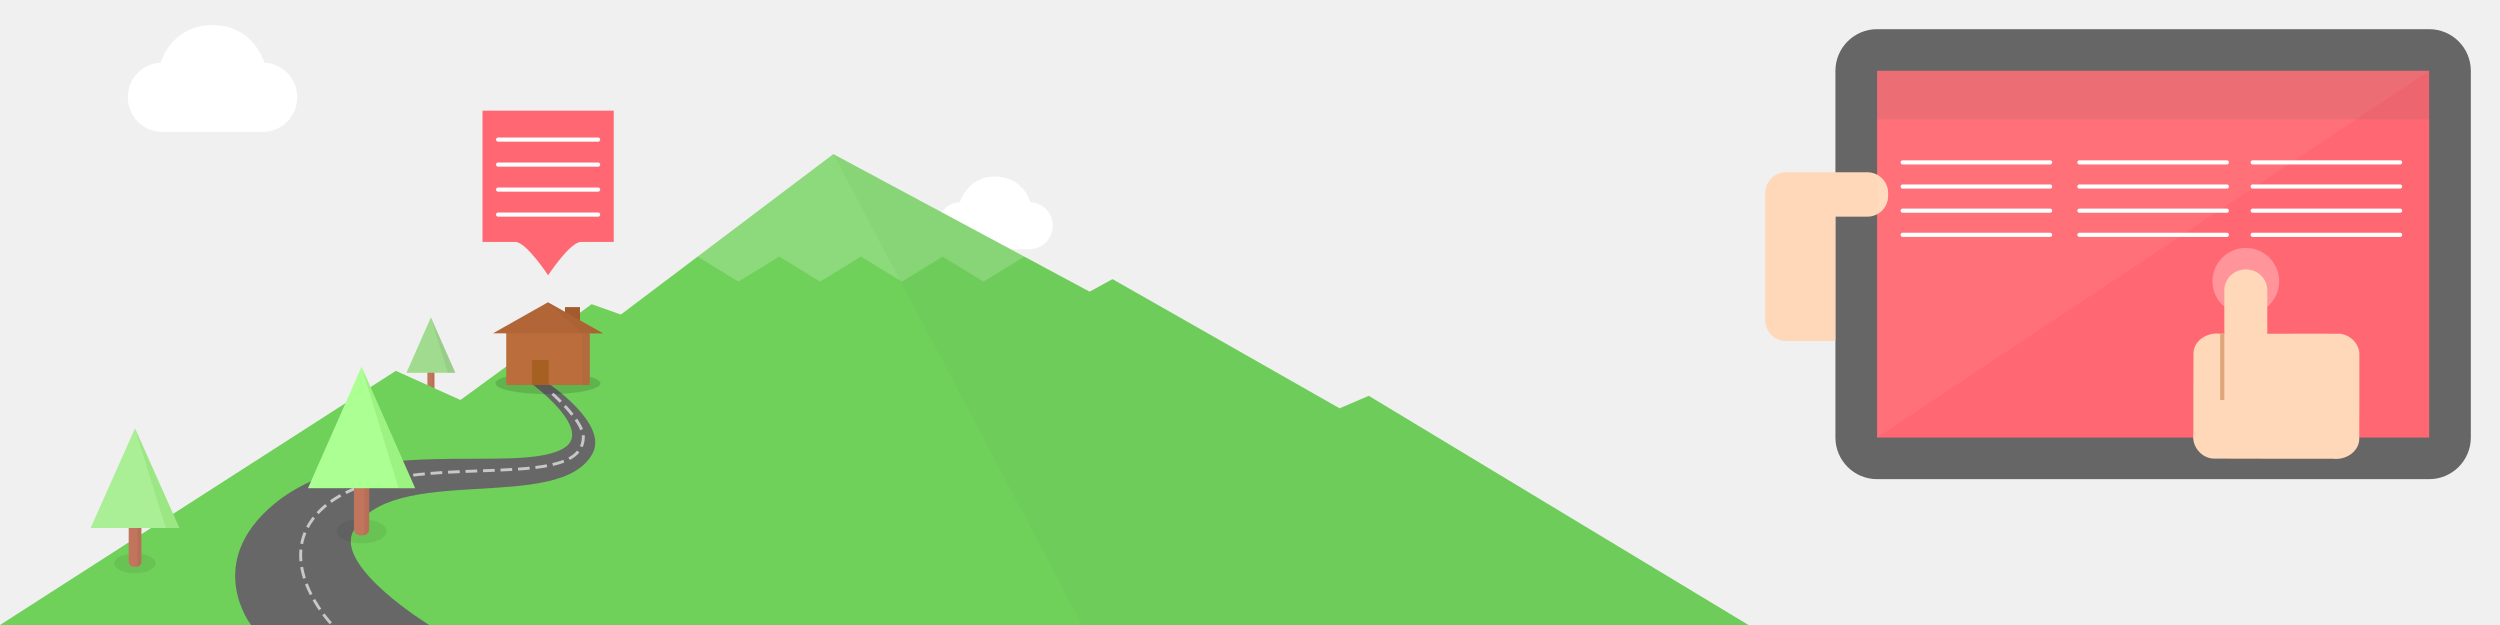
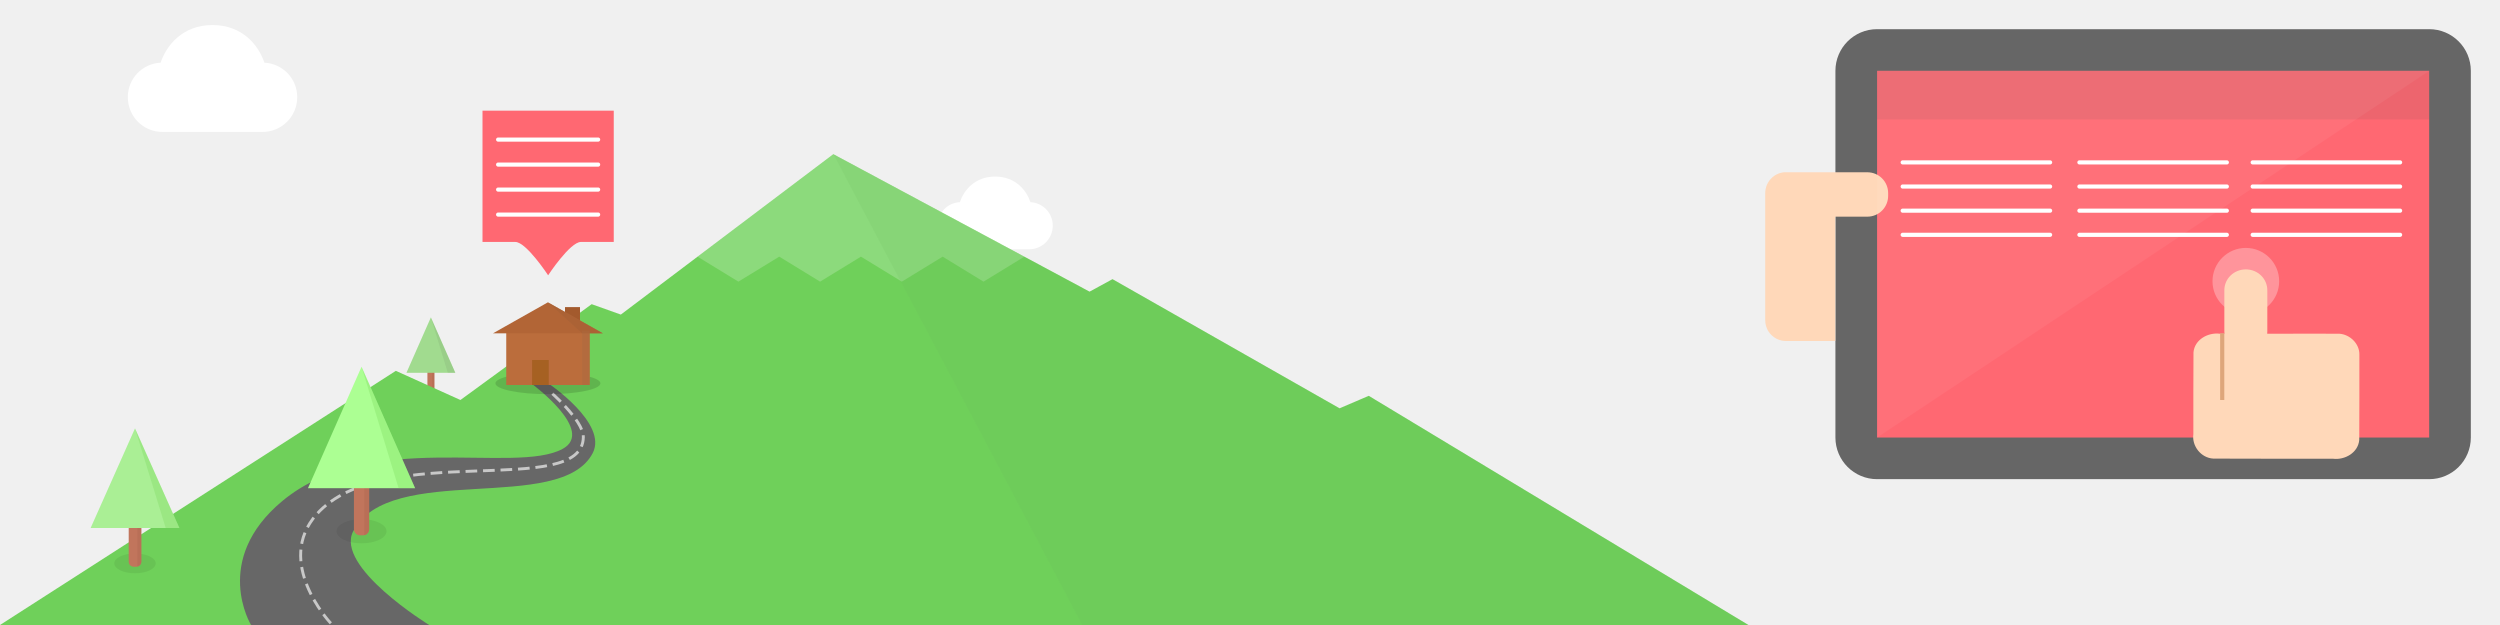
<svg xmlns="http://www.w3.org/2000/svg" xmlns:ns1="http://www.openswatchbook.org/uri/2009/osb" version="1.1" id="Icon" x="0px" y="0px" viewBox="176 76 600 150" enable-background="new 176 76 48 48" xml:space="preserve" width="100%" height="100%">
  <defs id="defs26">
    <marker orient="auto" refY="0.0" refX="0.0" id="TriangleOutL" style="overflow:visible">
      <path id="path4035" d="M 5.77,0.0 L -2.88,5.0 L -2.88,-5.0 L 5.77,0.0 z " style="fill-rule:evenodd;stroke:#000000;stroke-width:1.0pt;marker-start:none" transform="scale(0.8)" />
    </marker>
    <marker orient="auto" refY="0.0" refX="0.0" id="DotL" style="overflow:visible">
      <path id="path3968" d="M -2.5,-1.0 C -2.5,1.76 -4.74,4.0 -7.5,4.0 C -10.26,4.0 -12.5,1.76 -12.5,-1.0 C -12.5,-3.76 -10.26,-6.0 -7.5,-6.0 C -4.74,-6.0 -2.5,-3.76 -2.5,-1.0 z " style="fill-rule:evenodd;stroke:#000000;stroke-width:1.0pt;marker-start:none;marker-end:none" transform="scale(0.8) translate(7.4, 1)" />
    </marker>
    <marker orient="auto" refY="0.0" refX="0.0" id="Arrow2Lstart" style="overflow:visible">
      <path id="path3924" style="font-size:12.0;fill-rule:evenodd;stroke-width:0.625;stroke-linejoin:round" d="M 8.719,4.034 L -2.207,0.016 L 8.719,-4.002 C 6.973,-1.63 6.983,1.616 8.719,4.034 z " transform="scale(1.1) translate(1,0)" />
    </marker>
    <linearGradient id="linearGradient6288" ns1:paint="solid">
      <stop style="stop-color:#ffffff;stop-opacity:1;" offset="0" id="stop6290" />
    </linearGradient>
    <marker orient="auto" refY="0" refX="0" id="Arrow1Lstart" style="overflow:visible">
      <path id="path3789" d="M 0,0 5,-5 -12.5,0 5,5 0,0 z" style="fill-rule:evenodd;stroke:#000000;stroke-width:1pt;marker-start:none" transform="matrix(0.8,0,0,0.8,10,0)" />
    </marker>
    <filter id="filter3450" width="1.5" height="1.5" x="-0.25" y="-0.25" color-interpolation-filters="sRGB">
      <feGaussianBlur id="feGaussianBlur3452" in="SourceAlpha" stdDeviation="1" result="blur" />
      <feColorMatrix id="feColorMatrix3454" result="bluralpha" type="matrix" values="1 0 0 0 0 0 1 0 0 0 0 0 1 0 0 0 0 0 0.1 0 " />
      <feOffset id="feOffset3456" in="bluralpha" dx="0" dy="-1" result="offsetBlur" />
      <feMerge id="feMerge3458">
        <feMergeNode id="feMergeNode3460" in="offsetBlur" />
        <feMergeNode id="feMergeNode3462" in="SourceGraphic" />
      </feMerge>
    </filter>
  </defs>
  <linearGradient id="SVGID_1_" gradientUnits="userSpaceOnUse" x1="71.366" y1="132.875" x2="71.366" y2="121.375" gradientTransform="matrix(4.1667,0,0,-4.1667,-97.3177,709.646)">
    <stop offset="0" style="stop-color:#d02df9;stop-opacity:1;" id="stop4" />
    <stop id="stop6312" style="stop-color:#e73399;stop-opacity:1;" offset="0.5" />
    <stop offset="1" style="stop-color:#ff963a;stop-opacity:1;" id="stop6" />
  </linearGradient>
  <g id="W0qAS3_2_" transform="translate(0,102)">
    <g id="g11">
      <g id="g13" />
    </g>
  </g>
  <path style="fill:#ffffff;fill-opacity:1;stroke:none" d="m 406.362,124.519 c -2.998,0.157 -5.357,2.595 -5.357,5.633 0,3.14 2.514,5.676 5.655,5.676 l 16.326,0 c 3.14,0 5.676,-2.535 5.676,-5.676 0,-3.035 -2.363,-5.472 -5.357,-5.633 -0.933,-2.786 -3.545,-6.143 -8.471,-6.143 -4.926,0 -7.538,3.358 -8.471,6.143 z" id="rect3851-9" />
  <rect style="fill:#c1755c;fill-opacity:1;stroke:none" id="rect3874-2-5" width="1.665" height="7.534" x="278.578" y="163.094" ry="0.663" />
  <path style="opacity:0.602;fill:#b46c54;fill-opacity:1;stroke:none" d="m 279.715,163.111 0,7.499 c 0.303,-0.062 0.527,-0.32 0.527,-0.642 l 0,-6.216 c 0,-0.321 -0.225,-0.58 -0.527,-0.642 z" id="rect3874-2-0-5" />
  <path style="fill:#a1db8f;fill-opacity:1;stroke:none" id="path3876-8-1" d="M 43.677,55.951 76.5,-0.901 109.323,55.951 z" transform="matrix(0.1786547,0,0,0.2338268,265.7429,152.3826)" />
  <path style="opacity:0.221;fill:#7aa06e;fill-opacity:1;stroke:none" d="m 283.468,165.469 -4.058,-13.297 5.864,13.293 z" id="path3876-8-4-7" />
  <path style="fill:#6fd05a;fill-opacity:1;stroke:none" d="m 176,226 95,-61 15.5,7 31.5,-23 7,2.5 51,-38.5 61.5,33 5.5,-3 54.5,31 7,-3 91.125,55 z" id="path3870" />
  <path style="fill:#ff6872;fill-opacity:1;stroke:none" d="m 291.8,102.567 c 10.5,0 21,0 31.5,0 0,10.5 0,21 0,31.5 -2.625,0 -5.25,0 -7.875,0 -2.625,0 -7.875,8 -7.875,8 0,0 -5.25,-8 -7.875,-8 -2.625,0 -5.25,0 -7.875,0 0,-10.5 0,-21 0,-31.5 z" id="rect3933" />
  <rect style="fill:#ff6872;fill-opacity:1;stroke:#666666;stroke-width:10;stroke-linecap:round;stroke-linejoin:round;stroke-miterlimit:4;stroke-opacity:1;stroke-dasharray:none;stroke-dashoffset:0" id="rect3999" width="142.5" height="98" x="621.5" y="88" rx="5" ry="5" />
  <path style="opacity:0.292;fill:#ffffff;fill-opacity:1;stroke:none" id="path5345" d="m 379.5,56.75 a 11.75,11.75 0 1 1 -23.5,0 11.75,11.75 0 1 1 23.5,0 z" transform="matrix(0.6808511,0,0,0.6808511,464.617,104.8617)" />
  <path style="fill:#ffd8b9;fill-opacity:1;stroke:none" d="m 715,140.656 c -2.862,0 -5.156,2.23 -5.156,5 l 0,9.844 c 0,0.205 0.007,0.395 0.031,0.594 -0.364,-4.2e-4 -0.73,6.1e-4 -1.094,0 -2.852,-0.364 -6.075,1.401 -6.344,4.469 -0.063,6.537 -0.013,13.087 -0.031,19.625 -0.401,2.872 1.851,5.716 4.781,5.875 9.568,0.06 19.149,0.014 28.719,0.031 2.852,0.364 6.044,-1.432 6.312,-4.5 0.063,-6.836 0.013,-13.663 0.031,-20.5 0.046,-2.605 -2.247,-4.816 -4.781,-5 -4.784,-0.03 -9.559,-0.004 -14.344,0 l -3,0 c 0.025,-0.198 0.031,-0.389 0.031,-0.594 l 0,-9.844 c 0,-2.77 -2.294,-5 -5.156,-5 z" id="rect4058" />
  <path style="fill:none;stroke:#dea67b;stroke-width:1px;stroke-linecap:butt;stroke-linejoin:miter;stroke-opacity:1" d="m 709.333,156 0,16" id="path4065" />
  <g id="g4091" transform="translate(14,-4)">
    <path style="fill:#ffd8b9;fill-opacity:1;stroke:none" d="m 414.156,45.344 c -2.527,0.255 -4.5,2.403 -4.5,5 l 0,30.5 c 0,2.77 2.23,5 5,5 l 11.344,0 c 0.162,0 0.31,-0.016 0.469,-0.031 l 0,-29.812 4.531,0 3.156,0 c 2.77,0 5,-2.23 5,-5 l 0,-0.656 c 0,-2.77 -2.23,-5 -5,-5 l -7.656,0 -0.5,0 -6.844,0 -4.5,0 c -0.173,0 -0.332,-0.017 -0.5,0 z" transform="translate(176,76)" id="rect4085" />
  </g>
  <path style="opacity:0.053;fill:#ffffff;fill-opacity:1;stroke:none" d="m 626.5,93 c 44.167,0 132.5,0 132.5,0 L 626.5,181 c 0,0 0,-58.667 0,-88 z" id="rect3830" />
  <path style="opacity:0.204;fill:#ffffff;fill-opacity:1;stroke:none" d="m 376,113 -32.594,24.594 9.805,6 9.805,-6 9.805,6 9.805,-6 9.805,6 9.805,-6 9.805,6 9.805,-6 z" id="path3870-1" />
  <path style="fill:#ffffff;fill-opacity:1;stroke:none" d="m 214.552,91.042 c -4.407,0.231 -7.875,3.814 -7.875,8.281 0,4.617 3.696,8.344 8.312,8.344 l 24,0 c 4.617,0 8.344,-3.727 8.344,-8.344 0,-4.462 -3.474,-8.043 -7.875,-8.281 -1.371,-4.096 -5.212,-9.031 -12.453,-9.031 -7.241,0 -11.082,4.936 -12.454,9.031 z" id="rect3851" />
  <path style="fill:none;stroke:#ffffff;stroke-width:1;stroke-linecap:round;stroke-linejoin:miter;stroke-miterlimit:4;stroke-opacity:1;stroke-dasharray:none" d="m 295.55,109.5 24,0" id="path5093" />
  <path style="fill:none;stroke:#ffffff;stroke-width:1;stroke-linecap:round;stroke-linejoin:miter;stroke-miterlimit:4;stroke-opacity:1;stroke-dasharray:none" d="m 295.55,115.5 24,0" id="path5093-8" />
  <path style="fill:none;stroke:#ffffff;stroke-width:1;stroke-linecap:round;stroke-linejoin:miter;stroke-miterlimit:4;stroke-opacity:1;stroke-dasharray:none" d="m 295.55,121.5 24,0" id="path5093-8-8-2" />
  <path style="fill:none;stroke:#ffffff;stroke-width:1;stroke-linecap:round;stroke-linejoin:miter;stroke-miterlimit:4;stroke-opacity:1;stroke-dasharray:none" d="m 295.55,127.5 24,0" id="path5093-8-8-2-4-5" />
  <g id="g5279" transform="translate(0,0.3333333)">
    <path id="path5093-5" d="m 632.642,114.642 35.382,0" style="fill:none;stroke:#ffffff;stroke-width:1;stroke-linecap:round;stroke-linejoin:miter;stroke-miterlimit:4;stroke-opacity:1;stroke-dasharray:none" />
    <path id="path5093-8-1" d="m 632.642,120.436 35.382,0" style="fill:none;stroke:#ffffff;stroke-width:1;stroke-linecap:round;stroke-linejoin:miter;stroke-miterlimit:4;stroke-opacity:1;stroke-dasharray:none" />
    <path id="path5093-8-8-2-7" d="m 632.642,126.23 35.382,0" style="fill:none;stroke:#ffffff;stroke-width:1;stroke-linecap:round;stroke-linejoin:miter;stroke-miterlimit:4;stroke-opacity:1;stroke-dasharray:none" />
    <path id="path5093-8-8-2-4-5-1" d="m 632.642,132.024 35.382,0" style="fill:none;stroke:#ffffff;stroke-width:1;stroke-linecap:round;stroke-linejoin:miter;stroke-miterlimit:4;stroke-opacity:1;stroke-dasharray:none" />
  </g>
  <rect style="opacity:0.102;fill:#4e4e4e;fill-opacity:1;stroke:none" id="rect5219" width="132.533" height="11.667" x="626.5" y="93" />
  <g id="g5279-3" transform="translate(42.41666,0.3333333)">
    <path id="path5093-5-2" d="m 632.642,114.642 35.382,0" style="fill:none;stroke:#ffffff;stroke-width:1;stroke-linecap:round;stroke-linejoin:miter;stroke-miterlimit:4;stroke-opacity:1;stroke-dasharray:none" />
    <path id="path5093-8-1-2" d="m 632.642,120.436 35.382,0" style="fill:none;stroke:#ffffff;stroke-width:1;stroke-linecap:round;stroke-linejoin:miter;stroke-miterlimit:4;stroke-opacity:1;stroke-dasharray:none" />
    <path id="path5093-8-8-2-7-1" d="m 632.642,126.23 35.382,0" style="fill:none;stroke:#ffffff;stroke-width:1;stroke-linecap:round;stroke-linejoin:miter;stroke-miterlimit:4;stroke-opacity:1;stroke-dasharray:none" />
    <path id="path5093-8-8-2-4-5-1-6" d="m 632.642,132.024 35.382,0" style="fill:none;stroke:#ffffff;stroke-width:1;stroke-linecap:round;stroke-linejoin:miter;stroke-miterlimit:4;stroke-opacity:1;stroke-dasharray:none" />
  </g>
  <g id="g5279-8" transform="translate(84,0.3333333)">
    <path id="path5093-5-5" d="m 632.642,114.642 35.382,0" style="fill:none;stroke:#ffffff;stroke-width:1;stroke-linecap:round;stroke-linejoin:miter;stroke-miterlimit:4;stroke-opacity:1;stroke-dasharray:none" />
    <path id="path5093-8-1-7" d="m 632.642,120.436 35.382,0" style="fill:none;stroke:#ffffff;stroke-width:1;stroke-linecap:round;stroke-linejoin:miter;stroke-miterlimit:4;stroke-opacity:1;stroke-dasharray:none" />
    <path id="path5093-8-8-2-7-6" d="m 632.642,126.23 35.382,0" style="fill:none;stroke:#ffffff;stroke-width:1;stroke-linecap:round;stroke-linejoin:miter;stroke-miterlimit:4;stroke-opacity:1;stroke-dasharray:none" />
    <path id="path5093-8-8-2-4-5-1-1" d="m 632.642,132.024 35.382,0" style="fill:none;stroke:#ffffff;stroke-width:1;stroke-linecap:round;stroke-linejoin:miter;stroke-miterlimit:4;stroke-opacity:1;stroke-dasharray:none" />
  </g>
  <path style="opacity:0.133;fill:#6cb75c;fill-opacity:1;stroke:none" d="M 435.7,226 376,113 l 61.5,33 5.5,-3 54.5,31 7,-3 91.125,55 z" id="path3870-17" />
-   <path style="fill:#676767;fill-opacity:1;stroke:none" d="m 60.25,150 42.75,0 c 0,0 -22.694,-13.937 -18.232,-22.5 8.773,-16.834 49.762,-3.915 57.482,-18.75 3.704,-7.118 -10.667,-16.75 -10.667,-16.75 l -4,0.083 c 0,0 15.456,11.343 7.417,15.667 -11.534,6.203 -48.42,-4.075 -69.25,13.25 -17.015,14.153 -5.5,29 -5.5,29 z" id="path3060" transform="translate(176,76)" />
+   <path style="fill:#676767;fill-opacity:1;stroke:none" d="m 60.25,150 42.75,0 c 0,0 -22.694,-13.937 -18.232,-22.5 8.773,-16.834 49.762,-3.915 57.482,-18.75 3.704,-7.118 -10.667,-16.75 -10.667,-16.75 l -4,0.083 c 0,0 15.456,11.343 7.417,15.667 -11.534,6.203 -46.42,-4.825 -67.25,12.5 -17.015,14.153 -7.5,29.75 -7.5,29.75 z" id="path3060" transform="translate(176,76)" />
  <path style="opacity:0.633;fill:none;stroke:#ffffff;stroke-width:0.7;stroke-linecap:square;stroke-linejoin:miter;stroke-miterlimit:4;stroke-opacity:1;stroke-dasharray:2.1,2.1;stroke-dashoffset:0" d="m 79.167,149.333 c 0,0 -13.389,-14.451 -3.167,-25.918 16.003,-17.952 63.784,-3.511 64,-18.497 0.059,-4.083 -8.333,-11.251 -8.333,-11.251" id="path3850" transform="translate(176,76)" />
  <g id="g4161" transform="translate(7.25,0)">
    <path transform="matrix(1.153846,0,0,0.6744186,132.0568,119.2651)" d="m 112.2,124.9 c 0,2.375 -2.328,4.3 -5.2,4.3 -2.872,0 -5.2,-1.925 -5.2,-4.3 0,-2.375 2.328,-4.3 5.2,-4.3 2.872,0 5.2,1.925 5.2,4.3 z" id="path4141" style="opacity:0.066;fill:#000000;fill-opacity:1;stroke:none" />
    <rect ry="1.454" y="187.964" x="253.694" height="16.514" width="3.65" id="rect3874-2" style="fill:#c1755c;fill-opacity:1;stroke:none" />
    <path id="rect3874-2-0" d="m 256.188,188 0,16.438 c 0.664,-0.135 1.156,-0.702 1.156,-1.406 l 0,-13.625 c 0,-0.705 -0.493,-1.271 -1.156,-1.406 z" style="opacity:0.602;fill:#b46c54;fill-opacity:1;stroke:none" />
    <path transform="matrix(0.3916128,0,0,0.5125505,225.56,164.4838)" d="M 43.677,55.951 76.5,-0.901 109.323,55.951 z" id="path3876-8" style="fill:#acff93;fill-opacity:1;stroke:none" />
    <path id="path3876-8-4" d="m 264.414,193.17 -8.896,-29.148 12.854,29.139 z" style="opacity:0.27;fill:#72d253;fill-opacity:1;stroke:none" />
  </g>
  <path style="opacity:0.133;fill:#000000;fill-opacity:1;stroke:none" id="path4096" d="m 144.4,94.6 a 12.6,2.6 0 1 1 -25.2,0 12.6,2.6 0 1 1 25.2,0 z" transform="translate(175.7,73.40001)" />
  <rect style="fill:#bb6d3c;fill-opacity:1;stroke:none" id="rect3968" width="20" height="13" x="297.5" y="155.4" />
  <rect style="fill:#a35a2d;fill-opacity:1;stroke:none" id="rect4026" width="3.6" height="4.696" x="311.6" y="149.704" />
  <path style="fill:#b26536;fill-opacity:1;stroke:none" id="path3966" d="m 184.791,80.816 -26.382,0 13.191,-22.847 z" transform="matrix(1,0,0,0.3259603,135.9,129.6573)" />
  <rect style="opacity:0.743;fill:#9e5c1a;fill-opacity:1;stroke:none" id="rect3899" width="4" height="6" x="303.7" y="162.4" />
  <rect style="fill:#b36b3e;fill-opacity:1;stroke:none" id="rect3968-2" width="1.8" height="13" x="315.7" y="155.4" />
  <path style="opacity:0.513;fill:#a46035;fill-opacity:1;stroke:none" d="m 320.691,156 -4.982,0 -8.209,-7.447 z" id="path3966-1" />
  <path style="opacity:0.066;fill:#000000;fill-opacity:1;stroke:none" id="path4141-2" d="m 112.2,124.9 a 5.2,4.3 0 1 1 -10.4,0 5.2,4.3 0 1 1 10.4,0 z" transform="matrix(0.956363,0,0,0.5534698,106.0691,142.0807)" />
  <rect style="fill:#c1755c;fill-opacity:1;stroke:none" id="rect3874-2-2" width="3.025" height="13.553" x="206.888" y="198.459" ry="1.193" />
  <path style="opacity:0.602;fill:#b46c54;fill-opacity:1;stroke:none" d="m 208.955,198.489 0,13.49 c 0.55,-0.111 0.958,-0.576 0.958,-1.154 l 0,-11.182 c 0,-0.578 -0.408,-1.043 -0.958,-1.154 z" id="rect3874-2-0-1" />
  <path style="fill:#aaef95;fill-opacity:1;stroke:none" id="path3876-8-6" d="M 43.677,55.951 76.5,-0.901 109.323,55.951 z" transform="matrix(0.3245875,0,0,0.4206308,183.5691,179.19)" />
  <path style="opacity:0.27;fill:#72d253;fill-opacity:1;stroke:none" d="M 215.773,202.731 208.4,178.811 l 10.654,23.914 z" id="path3876-8-4-8" />
</svg>
